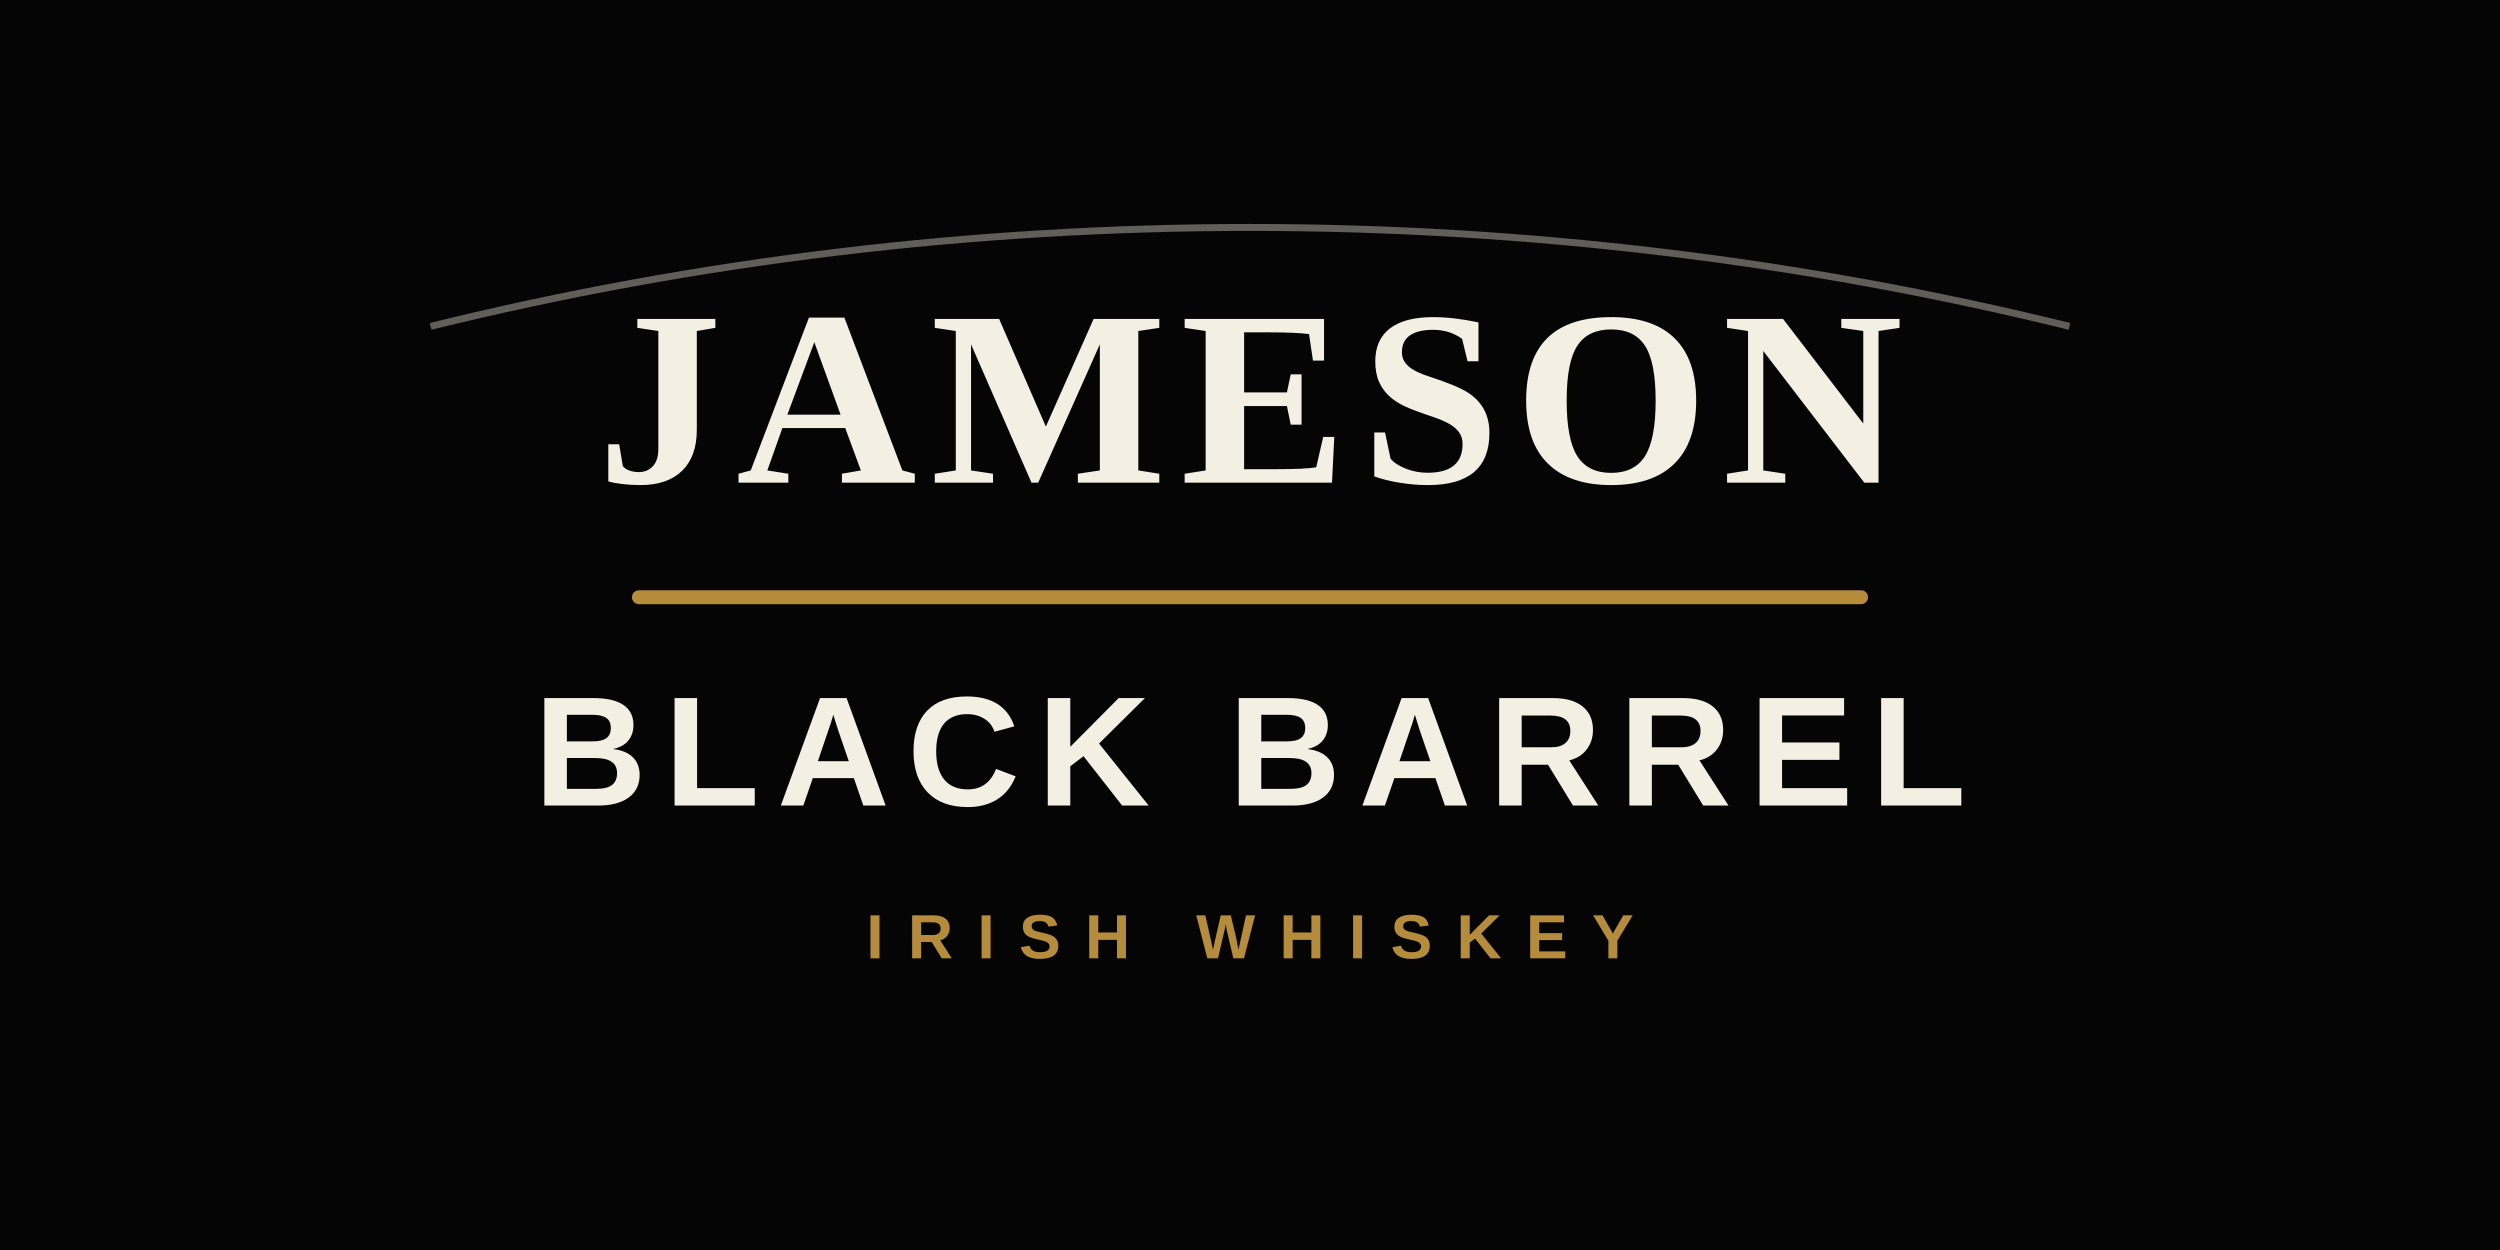
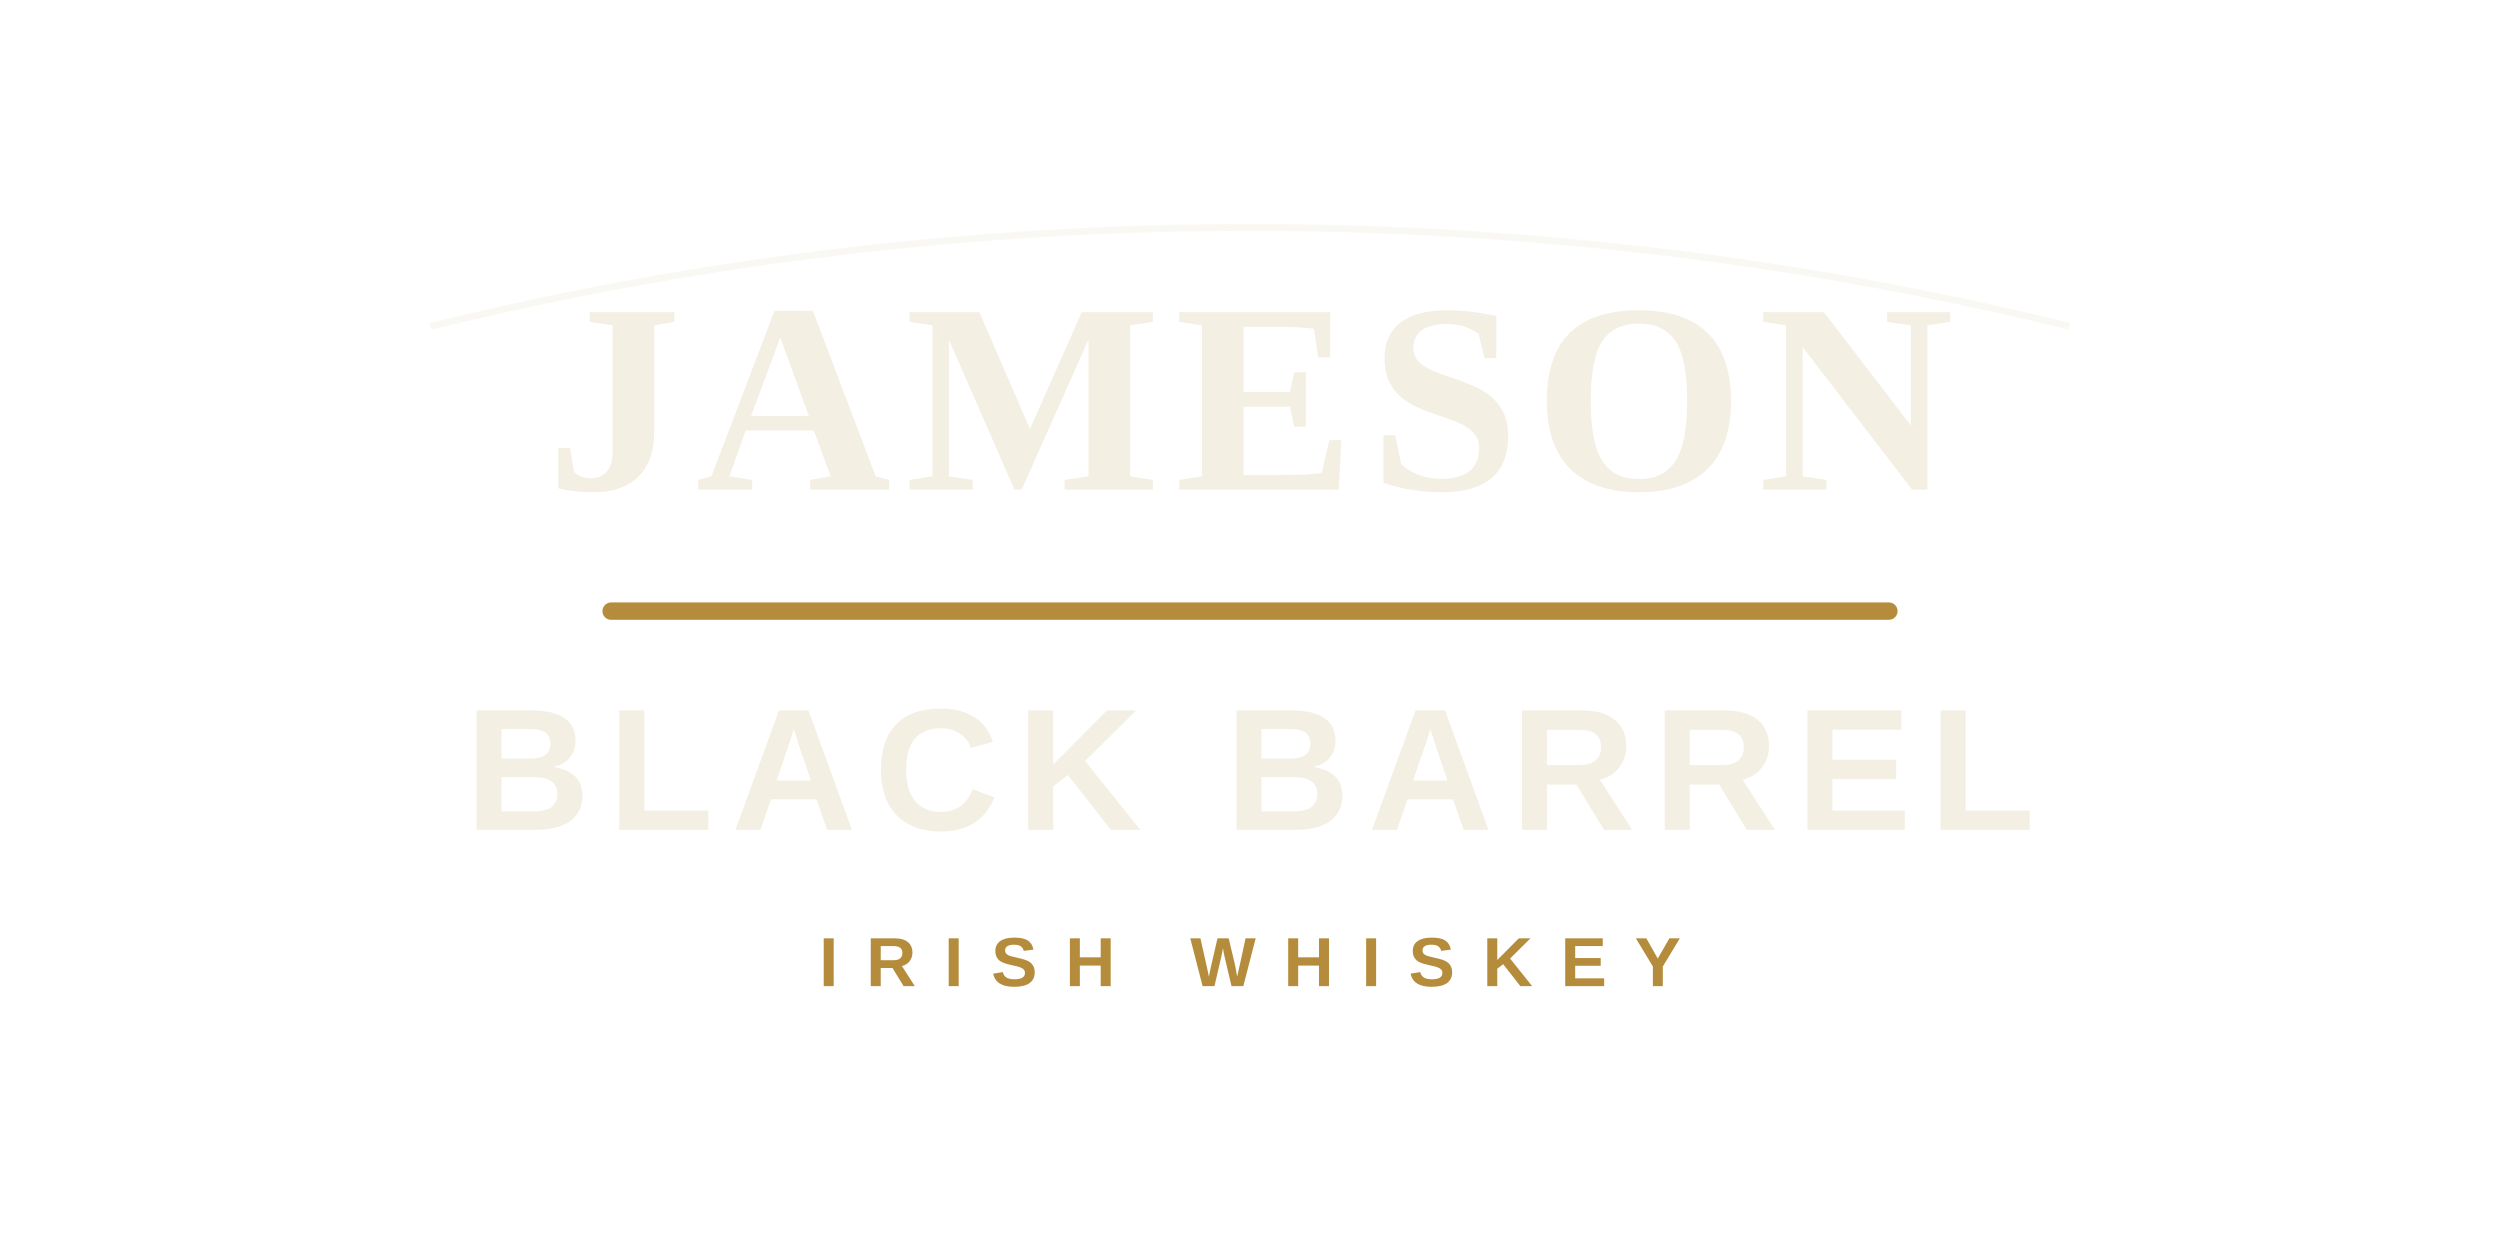
<svg xmlns="http://www.w3.org/2000/svg" viewBox="0 0 720 360" role="img" aria-labelledby="title">
-   <rect width="720" height="360" fill="#050505" />
-   <path d="M124 94c154-38 318-38 472 0" fill="none" stroke="#f4efe3" stroke-width="2" opacity=".38" />
-   <text x="360" y="139" text-anchor="middle" font-family="Georgia, 'Times New Roman', serif" font-size="72" font-weight="700" fill="#f4efe3" letter-spacing="4">JAMESON</text>
-   <path d="M184 172h352" stroke="#b58c3c" stroke-width="4" stroke-linecap="round" />
-   <text x="360" y="232" text-anchor="middle" font-family="Arial, Helvetica, sans-serif" font-size="45" font-weight="800" fill="#f4efe3" letter-spacing="5">BLACK BARREL</text>
-   <text x="360" y="276" text-anchor="middle" font-family="Arial, Helvetica, sans-serif" font-size="18" font-weight="700" fill="#b58c3c" letter-spacing="7">IRISH WHISKEY</text>
+   <path d="M124 94c154-38 318-38 472 0" fill="none" stroke="#f4efe3" stroke-width="2" opacity=".42" />
+   <text x="360" y="141" text-anchor="middle" font-family="Georgia, 'Times New Roman', serif" font-size="78" font-weight="700" fill="#f4efe3" letter-spacing="4">JAMESON</text>
+   <path d="M176 176h368" stroke="#b58c3c" stroke-width="5" stroke-linecap="round" />
+   <text x="360" y="239" text-anchor="middle" font-family="Arial, Helvetica, sans-serif" font-size="50" font-weight="800" fill="#f4efe3" letter-spacing="5">BLACK BARREL</text>
+   <text x="360" y="284" text-anchor="middle" font-family="Arial, Helvetica, sans-serif" font-size="20" font-weight="700" fill="#b58c3c" letter-spacing="8">IRISH WHISKEY</text>
</svg>
